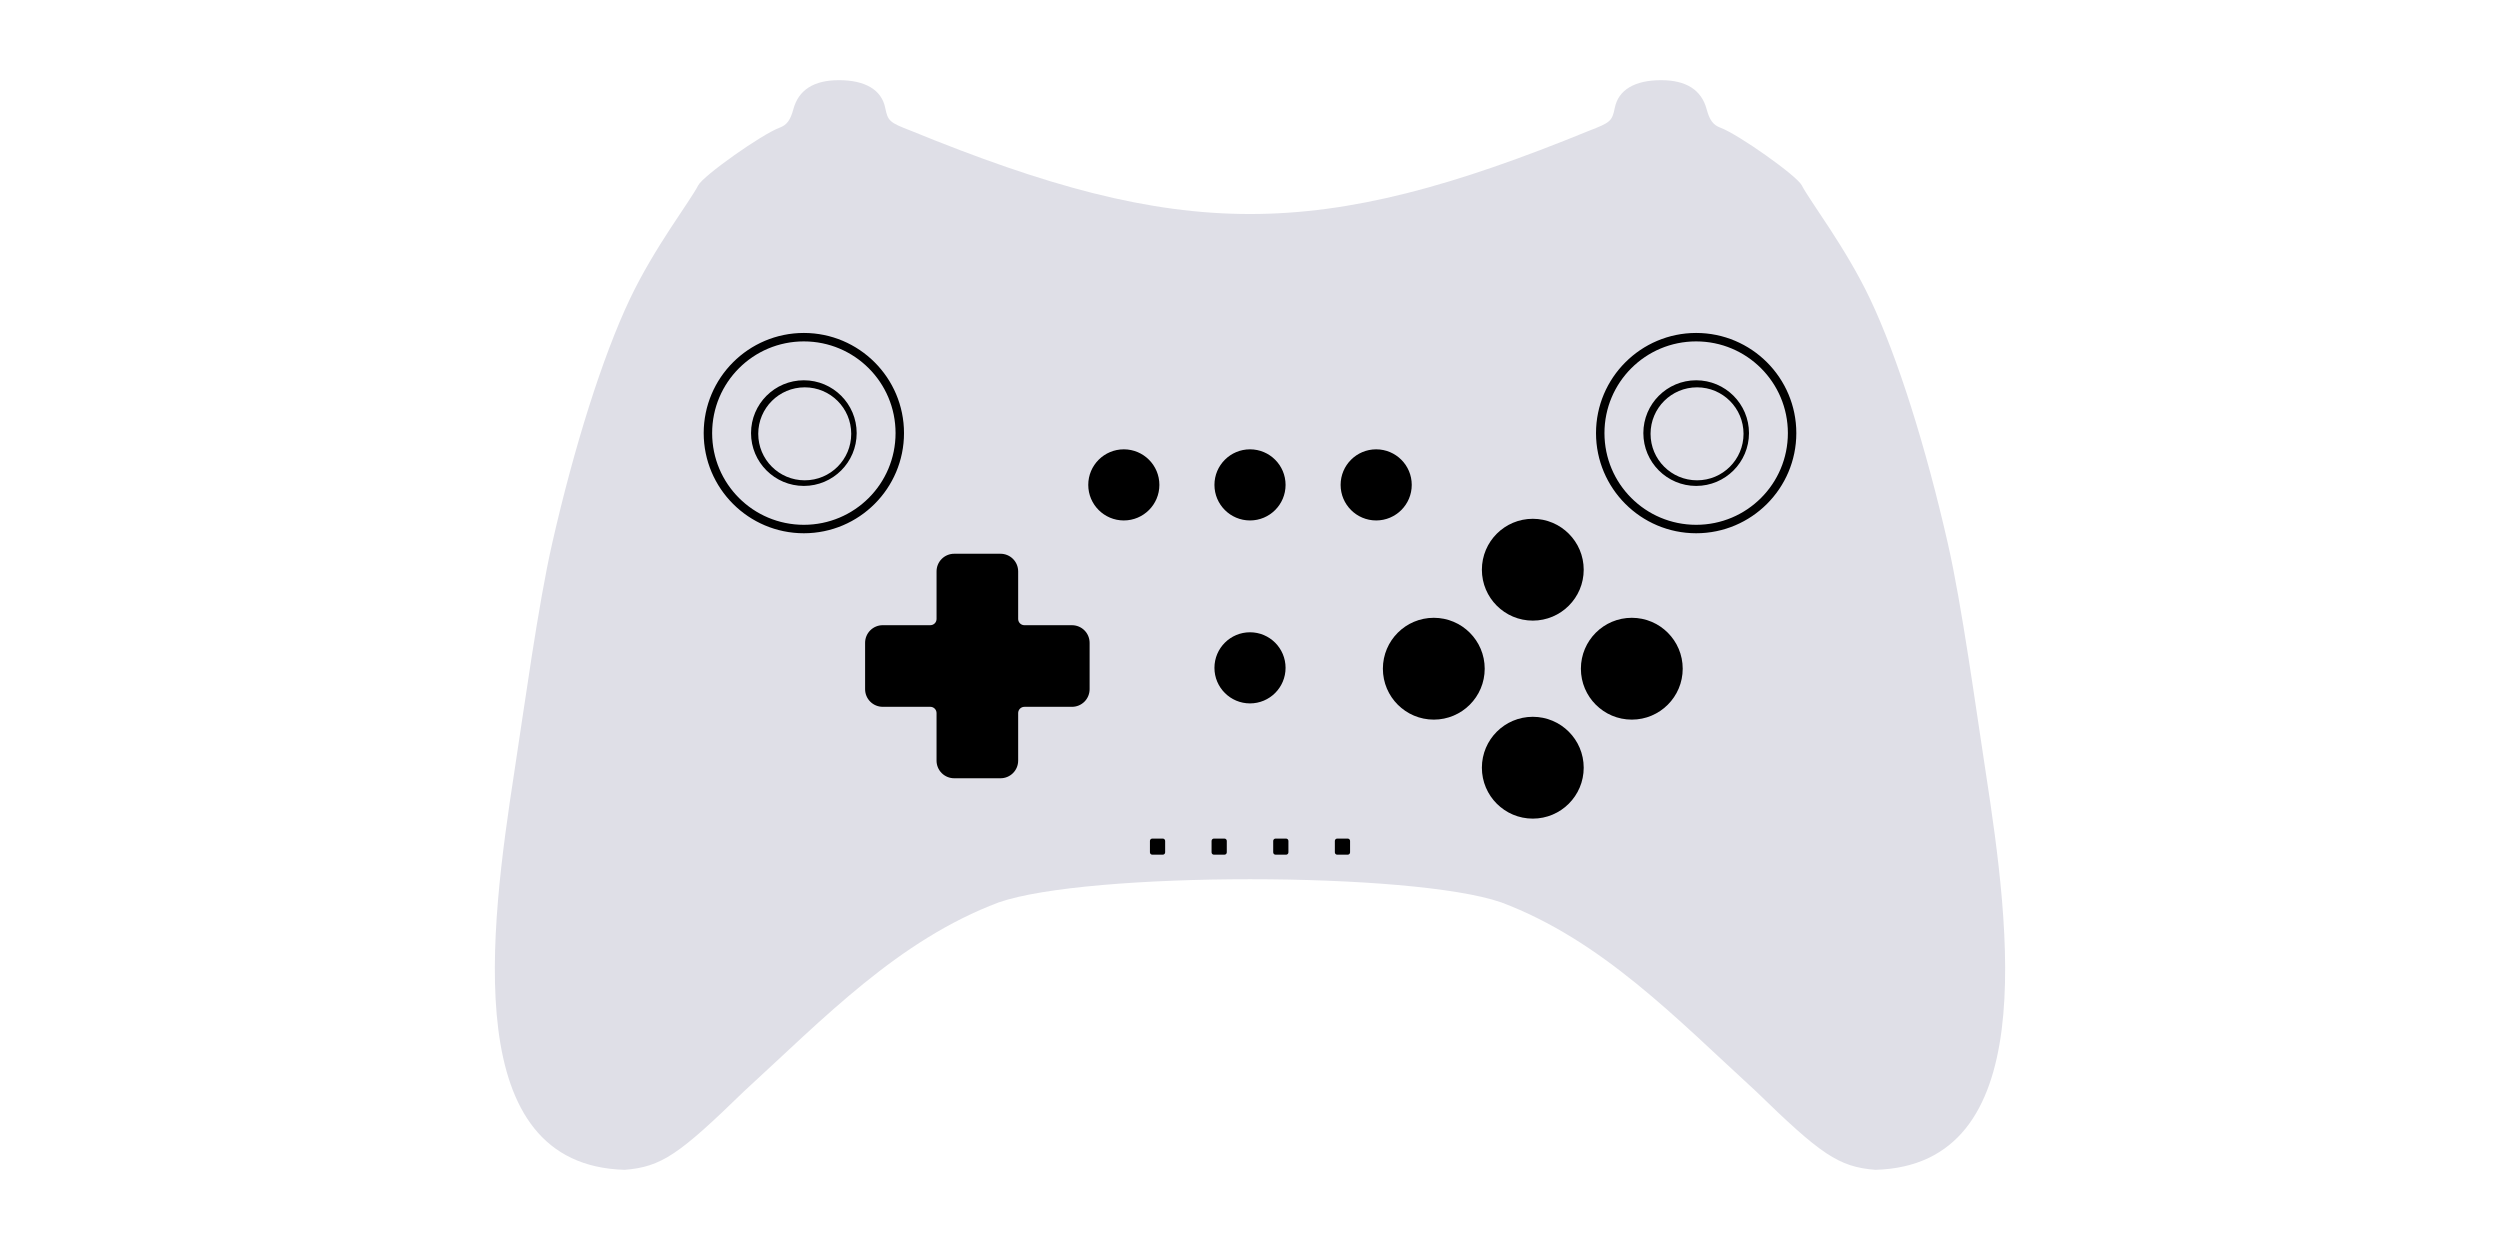
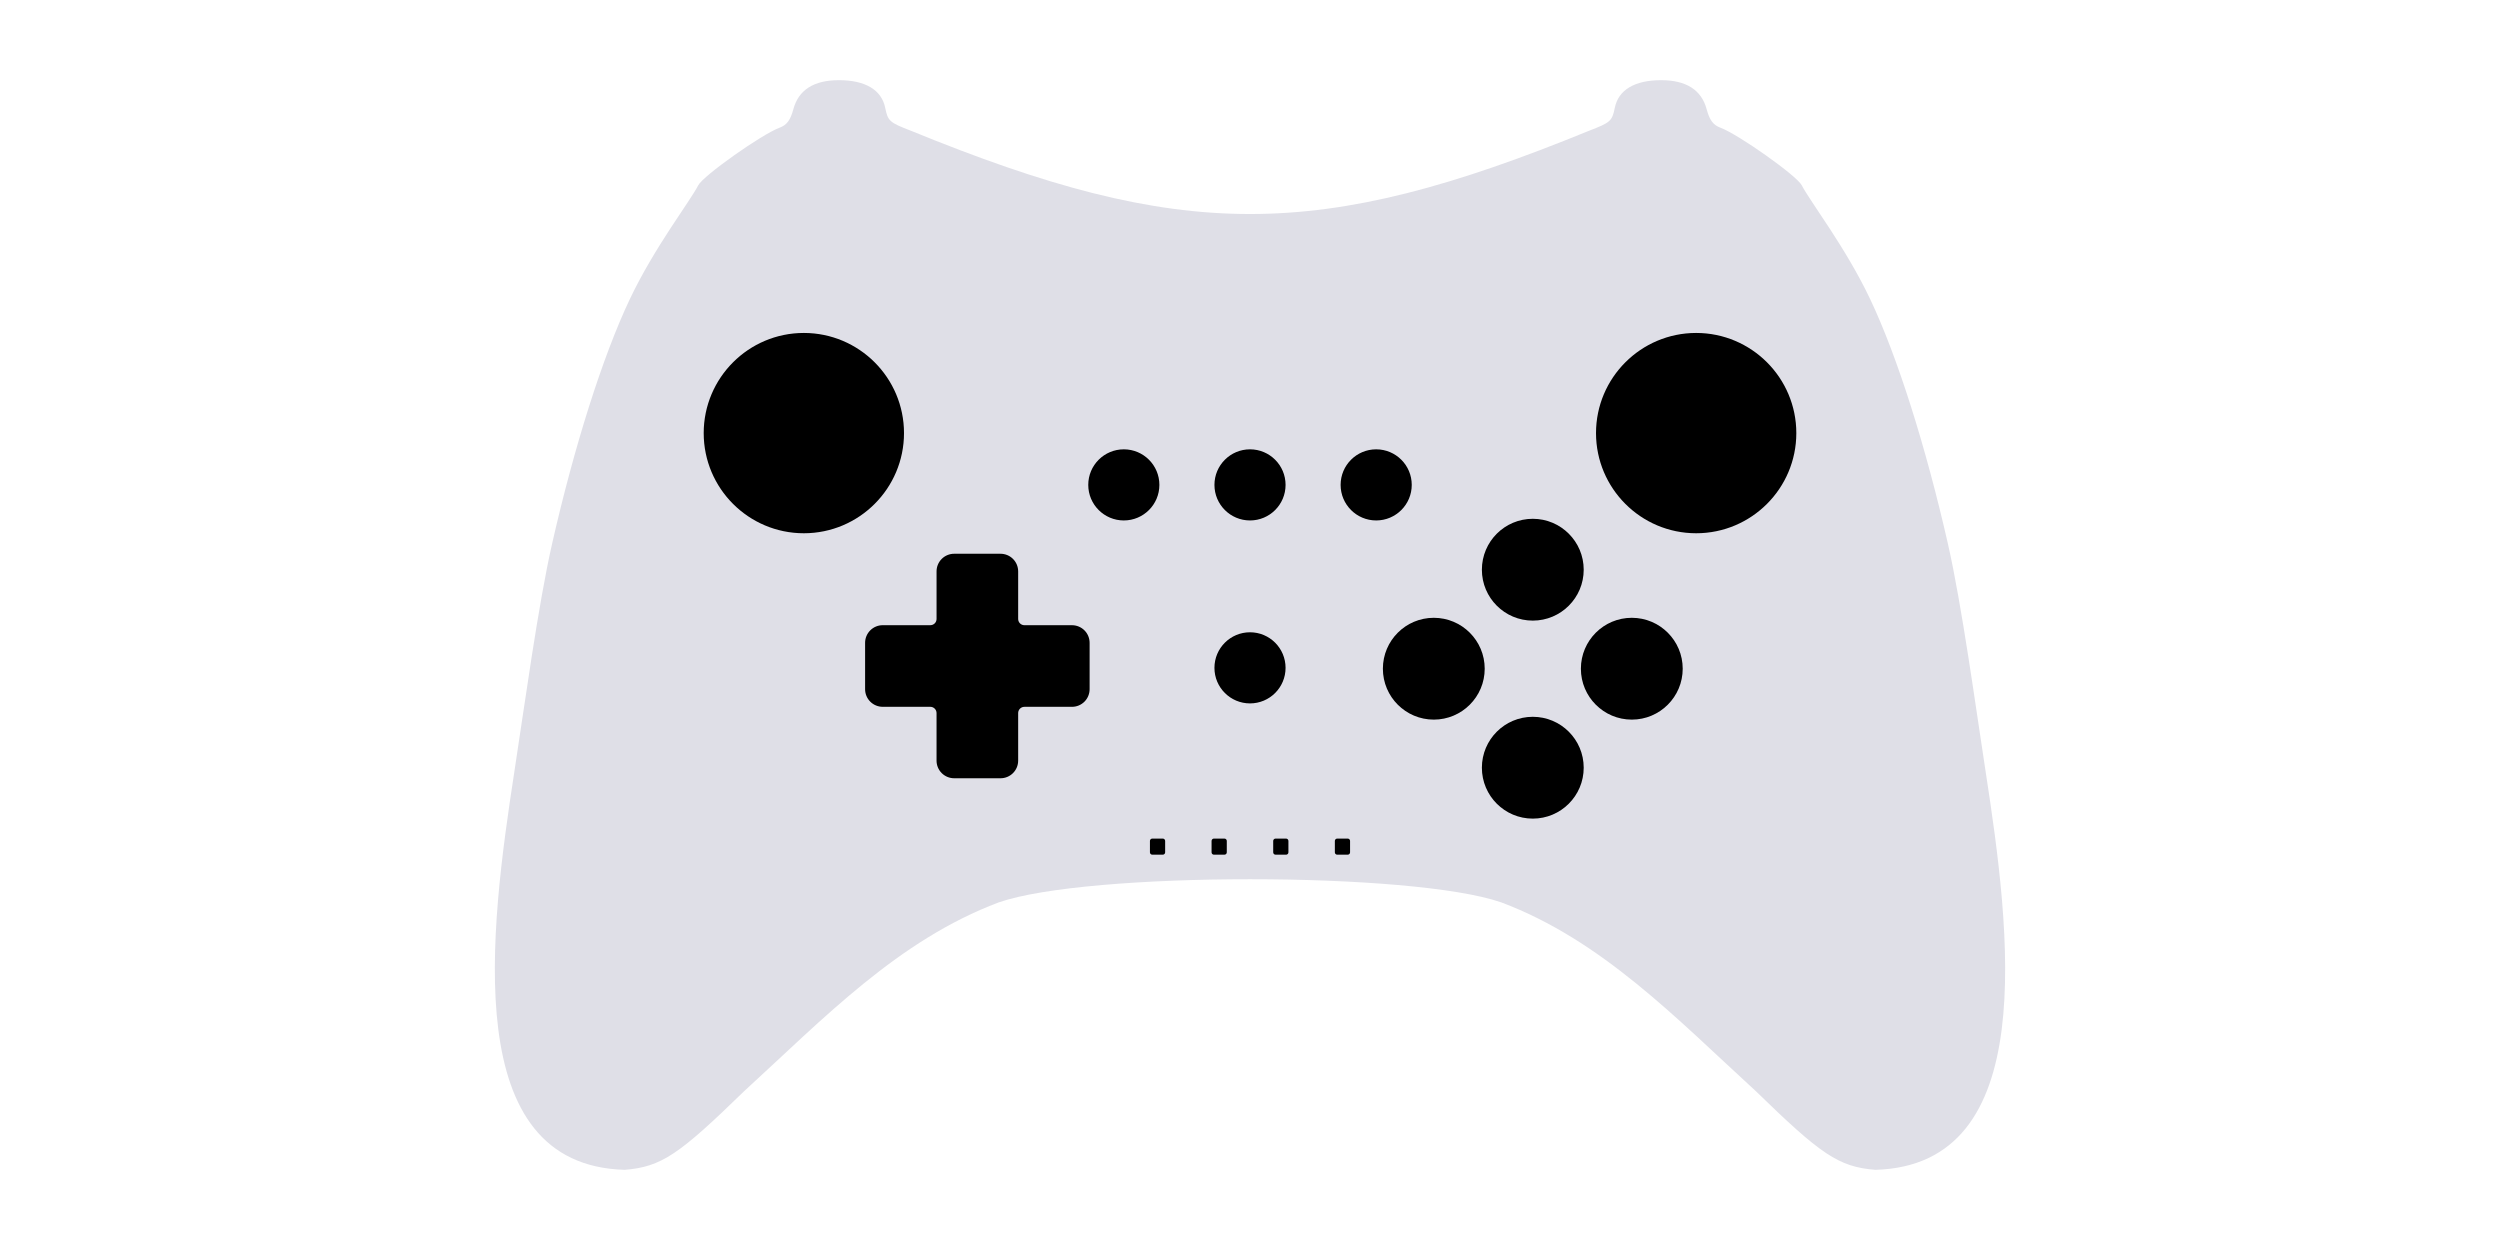
- <svg xmlns="http://www.w3.org/2000/svg" xml:space="preserve" width="1000" height="500">
-   <path d="M335.547 32.072c-10.036.007-16.123 3.885-18.205 11.618-1.182 4.388-2.623 6.327-5.52 7.394-7.153 2.634-30.574 19.226-32.526 23.04-3.27 6.391-17.467 24.7-27.328 45.45-10.957 23.06-22.336 59.265-31.097 97.776-5.643 24.808-11.182 65.704-15.056 90.847-10.024 65.05-21.974 157.881 44.03 159.732 14.782-1.16 21.854-6.205 47.873-31.512 31.856-29.163 61.589-60.354 101.794-75.47 35.568-12.344 165.422-12.34 200.976 0 40.205 15.116 69.938 46.307 101.794 75.47 26.02 25.307 33.091 30.351 47.872 31.512 66.005-1.85 54.055-94.683 44.031-159.732-3.874-25.143-9.413-66.04-15.056-90.847-8.761-38.511-20.14-74.716-31.097-97.776-9.86-20.75-24.058-39.059-27.328-45.45-1.952-3.814-25.373-20.406-32.526-23.04-2.897-1.067-4.338-3.006-5.52-7.394-2.082-7.733-8.17-11.611-18.205-11.618-10.566-.008-17.09 3.881-18.536 11.059-1.065 5.292-1.72 5.872-10.2 9.133-108.718 44.473-162.803 44.437-271.434 0-8.48-3.26-9.135-3.84-10.2-9.133-1.446-7.178-7.97-11.067-18.536-11.06" style="display:inline;fill:#dfdfe7;stroke-width:5.302;fill-opacity:1" />
-   <path d="M381.7 221.5a7.05 7.05 0 0 0-7.078 7.083v19.002a2.49 2.49 0 0 1-2.497 2.492h-19.002a7.05 7.05 0 0 0-7.084 7.083v18.483a7.05 7.05 0 0 0 7.084 7.083h19.002a2.49 2.49 0 0 1 2.492 2.492v19.002a7.05 7.05 0 0 0 7.083 7.084h18.488a7.05 7.05 0 0 0 7.078-7.084v-18.997a2.49 2.49 0 0 1 2.492-2.492h19.008a7.05 7.05 0 0 0 7.078-7.083v-18.483a7.05 7.05 0 0 0-7.078-7.083h-19.003a2.49 2.49 0 0 1-2.497-2.492v-19.002a7.05 7.05 0 0 0-7.078-7.083z" style="fill:#000;fill-opacity:1;fill-rule:evenodd;stroke:none;stroke-width:3.003;stroke-miterlimit:7;paint-order:stroke markers fill" />
-   <circle cx="500.002" cy="267.138" r="14.225" style="font-variation-settings:normal;vector-effect:none;fill:#000;fill-opacity:1;fill-rule:evenodd;stroke-width:37.321;stroke-linecap:butt;stroke-linejoin:miter;stroke-miterlimit:4;stroke-dasharray:none;stroke-dashoffset:0;stroke-opacity:1;-inkscape-stroke:none;stop-color:#000" />
-   <g style="fill:#000;fill-opacity:1" transform="translate(175.423 24.792)scale(5.30194)">
-     <circle cx="61.219" cy="31.906" r="2.683" style="font-variation-settings:normal;opacity:1;vector-effect:none;fill:#000;fill-opacity:1;fill-rule:evenodd;stroke-width:7.039;stroke-linecap:butt;stroke-linejoin:miter;stroke-miterlimit:4;stroke-dasharray:none;stroke-dashoffset:0;stroke-opacity:1;-inkscape-stroke:none;stop-color:#000" />
-     <circle cx="70.738" cy="31.906" r="2.683" style="font-variation-settings:normal;opacity:1;vector-effect:none;fill:#000;fill-opacity:1;fill-rule:evenodd;stroke-width:7.039;stroke-linecap:butt;stroke-linejoin:miter;stroke-miterlimit:4;stroke-dasharray:none;stroke-dashoffset:0;stroke-opacity:1;-inkscape-stroke:none;stop-color:#000" />
-     <circle cx="-51.699" cy="31.906" r="2.683" style="font-variation-settings:normal;opacity:1;vector-effect:none;fill:#000;fill-opacity:1;fill-rule:evenodd;stroke-width:7.039;stroke-linecap:butt;stroke-linejoin:miter;stroke-miterlimit:4;stroke-dasharray:none;stroke-dashoffset:0;stroke-opacity:1;-inkscape-stroke:none;stop-color:#000" transform="scale(-1 1)" />
+ <svg xmlns="http://www.w3.org/2000/svg" xml:space="preserve" width="1000" height="500" version="1.1" id="svg15">
+   <defs id="defs15" />
+   <path d="M335.547 32.072c-10.036.007-16.123 3.885-18.205 11.618-1.182 4.388-2.623 6.327-5.52 7.394-7.153 2.634-30.574 19.226-32.526 23.04-3.27 6.391-17.467 24.7-27.328 45.45-10.957 23.06-22.336 59.265-31.097 97.776-5.643 24.808-11.182 65.704-15.056 90.847-10.024 65.05-21.974 157.881 44.03 159.732 14.782-1.16 21.854-6.205 47.873-31.512 31.856-29.163 61.589-60.354 101.794-75.47 35.568-12.344 165.422-12.34 200.976 0 40.205 15.116 69.938 46.307 101.794 75.47 26.02 25.307 33.091 30.351 47.872 31.512 66.005-1.85 54.055-94.683 44.031-159.732-3.874-25.143-9.413-66.04-15.056-90.847-8.761-38.511-20.14-74.716-31.097-97.776-9.86-20.75-24.058-39.059-27.328-45.45-1.952-3.814-25.373-20.406-32.526-23.04-2.897-1.067-4.338-3.006-5.52-7.394-2.082-7.733-8.17-11.611-18.205-11.618-10.566-.008-17.09 3.881-18.536 11.059-1.065 5.292-1.72 5.872-10.2 9.133-108.718 44.473-162.803 44.437-271.434 0-8.48-3.26-9.135-3.84-10.2-9.133-1.446-7.178-7.97-11.067-18.536-11.06" style="display:inline;fill:#dfdfe7;stroke-width:5.302;fill-opacity:1" id="path1" />
+   <path d="M381.7 221.5a7.05 7.05 0 0 0-7.078 7.083v19.002a2.49 2.49 0 0 1-2.497 2.492h-19.002a7.05 7.05 0 0 0-7.084 7.083v18.483a7.05 7.05 0 0 0 7.084 7.083h19.002a2.49 2.49 0 0 1 2.492 2.492v19.002a7.05 7.05 0 0 0 7.083 7.084h18.488a7.05 7.05 0 0 0 7.078-7.084v-18.997a2.49 2.49 0 0 1 2.492-2.492h19.008a7.05 7.05 0 0 0 7.078-7.083v-18.483a7.05 7.05 0 0 0-7.078-7.083h-19.003a2.49 2.49 0 0 1-2.497-2.492v-19.002a7.05 7.05 0 0 0-7.078-7.083z" style="fill:#000;fill-opacity:1;fill-rule:evenodd;stroke:none;stroke-width:3.003;stroke-miterlimit:7;paint-order:stroke markers fill" id="path2" />
+   <circle cx="500.002" cy="267.138" r="14.225" style="font-variation-settings:normal;vector-effect:none;fill:#000;fill-opacity:1;fill-rule:evenodd;stroke-width:37.321;stroke-linecap:butt;stroke-linejoin:miter;stroke-miterlimit:4;stroke-dasharray:none;stroke-dashoffset:0;stroke-opacity:1;-inkscape-stroke:none;stop-color:#000" id="circle2" />
+   <g style="fill:#000;fill-opacity:1" transform="translate(175.423 24.792)scale(5.30194)" id="g5">
+     <circle cx="61.219" cy="31.906" r="2.683" style="font-variation-settings:normal;opacity:1;vector-effect:none;fill:#000;fill-opacity:1;fill-rule:evenodd;stroke-width:7.039;stroke-linecap:butt;stroke-linejoin:miter;stroke-miterlimit:4;stroke-dasharray:none;stroke-dashoffset:0;stroke-opacity:1;-inkscape-stroke:none;stop-color:#000" id="circle3" />
+     <circle cx="70.738" cy="31.906" r="2.683" style="font-variation-settings:normal;opacity:1;vector-effect:none;fill:#000;fill-opacity:1;fill-rule:evenodd;stroke-width:7.039;stroke-linecap:butt;stroke-linejoin:miter;stroke-miterlimit:4;stroke-dasharray:none;stroke-dashoffset:0;stroke-opacity:1;-inkscape-stroke:none;stop-color:#000" id="circle4" />
+     <circle cx="-51.699" cy="31.906" r="2.683" style="font-variation-settings:normal;opacity:1;vector-effect:none;fill:#000;fill-opacity:1;fill-rule:evenodd;stroke-width:7.039;stroke-linecap:butt;stroke-linejoin:miter;stroke-miterlimit:4;stroke-dasharray:none;stroke-dashoffset:0;stroke-opacity:1;-inkscape-stroke:none;stop-color:#000" transform="scale(-1 1)" id="circle5" />
  </g>
-   <g style="fill:#000;fill-opacity:1" transform="translate(559.755 209.246)scale(.91162)">
-     <circle cx="15.096" cy="63.884" r="22.338" style="font-variation-settings:normal;vector-effect:none;fill:#000;fill-opacity:1;fill-rule:evenodd;stroke-width:44.661;stroke-linecap:butt;stroke-linejoin:miter;stroke-miterlimit:4;stroke-dasharray:none;stroke-dashoffset:0;stroke-opacity:1;-inkscape-stroke:none;stop-color:#000" />
-     <circle cx="-101.977" cy="63.884" r="22.338" style="font-variation-settings:normal;vector-effect:none;fill:#000;fill-opacity:1;fill-rule:evenodd;stroke-width:44.661;stroke-linecap:butt;stroke-linejoin:miter;stroke-miterlimit:4;stroke-dasharray:none;stroke-dashoffset:0;stroke-opacity:1;-inkscape-stroke:none;stop-color:#000" transform="scale(-1 1)" />
-     <circle cx="20.443" cy="-58.536" r="22.338" style="font-variation-settings:normal;vector-effect:none;fill:#000;fill-opacity:1;fill-rule:evenodd;stroke-width:44.661;stroke-linecap:butt;stroke-linejoin:miter;stroke-miterlimit:4;stroke-dasharray:none;stroke-dashoffset:0;stroke-opacity:1;-inkscape-stroke:none;stop-color:#000" transform="rotate(90)" />
-     <circle cx="-107.324" cy="-58.536" r="22.338" style="font-variation-settings:normal;vector-effect:none;fill:#000;fill-opacity:1;fill-rule:evenodd;stroke-width:44.661;stroke-linecap:butt;stroke-linejoin:miter;stroke-miterlimit:4;stroke-dasharray:none;stroke-dashoffset:0;stroke-opacity:1;-inkscape-stroke:none;stop-color:#000" transform="scale(1 -1)rotate(90)" />
+   <g style="fill:#000;fill-opacity:1" transform="translate(559.755 209.246)scale(.91162)" id="g9">
+     <circle cx="15.096" cy="63.884" r="22.338" style="font-variation-settings:normal;vector-effect:none;fill:#000;fill-opacity:1;fill-rule:evenodd;stroke-width:44.661;stroke-linecap:butt;stroke-linejoin:miter;stroke-miterlimit:4;stroke-dasharray:none;stroke-dashoffset:0;stroke-opacity:1;-inkscape-stroke:none;stop-color:#000" id="circle6" />
+     <circle cx="-101.977" cy="63.884" r="22.338" style="font-variation-settings:normal;vector-effect:none;fill:#000;fill-opacity:1;fill-rule:evenodd;stroke-width:44.661;stroke-linecap:butt;stroke-linejoin:miter;stroke-miterlimit:4;stroke-dasharray:none;stroke-dashoffset:0;stroke-opacity:1;-inkscape-stroke:none;stop-color:#000" transform="scale(-1 1)" id="circle7" />
+     <circle cx="20.443" cy="-58.536" r="22.338" style="font-variation-settings:normal;vector-effect:none;fill:#000;fill-opacity:1;fill-rule:evenodd;stroke-width:44.661;stroke-linecap:butt;stroke-linejoin:miter;stroke-miterlimit:4;stroke-dasharray:none;stroke-dashoffset:0;stroke-opacity:1;-inkscape-stroke:none;stop-color:#000" transform="rotate(90)" id="circle8" />
+     <circle cx="-107.324" cy="-58.536" r="22.338" style="font-variation-settings:normal;vector-effect:none;fill:#000;fill-opacity:1;fill-rule:evenodd;stroke-width:44.661;stroke-linecap:butt;stroke-linejoin:miter;stroke-miterlimit:4;stroke-dasharray:none;stroke-dashoffset:0;stroke-opacity:1;-inkscape-stroke:none;stop-color:#000" transform="scale(1 -1)rotate(90)" id="circle9" />
  </g>
-   <g style="fill:#000;fill-opacity:1" transform="translate(175.423 24.792)scale(5.30194)">
-     <rect width="1.148" height="1.215" x="53.669" y="58.59" ry=".177" style="opacity:1;fill:#000;fill-opacity:1" />
-     <rect width="1.148" height="1.215" x="58.319" y="58.59" ry=".177" style="opacity:1;fill:#000;fill-opacity:1" />
-     <rect width="1.148" height="1.215" x="62.969" y="58.59" ry=".177" style="opacity:1;fill:#000;fill-opacity:1" />
-     <rect width="1.148" height="1.215" x="67.62" y="58.59" ry=".177" style="opacity:1;fill:#000;fill-opacity:1" />
+   <g style="fill:#000;fill-opacity:1" transform="translate(175.423 24.792)scale(5.30194)" id="g12">
+     <rect width="1.148" height="1.215" x="53.669" y="58.59" ry=".177" style="opacity:1;fill:#000;fill-opacity:1" id="rect9" />
+     <rect width="1.148" height="1.215" x="58.319" y="58.59" ry=".177" style="opacity:1;fill:#000;fill-opacity:1" id="rect10" />
+     <rect width="1.148" height="1.215" x="62.969" y="58.59" ry=".177" style="opacity:1;fill:#000;fill-opacity:1" id="rect11" />
+     <rect width="1.148" height="1.215" x="67.62" y="58.59" ry=".177" style="opacity:1;fill:#000;fill-opacity:1" id="rect12" />
  </g>
-   <g style="fill:#000;fill-opacity:1">
-     <path d="M704.621 584.088c-12.986 0-23.533 10.547-23.533 23.533s10.547 23.533 23.533 23.533 23.533-10.547 23.533-23.533-10.547-23.533-23.533-23.533m.393 3.142c11.45 0 20.712 9.26 20.712 20.71s-9.262 20.714-20.712 20.714-20.713-9.262-20.713-20.713c0-11.45 9.262-20.71 20.713-20.71" style="baseline-shift:baseline;display:inline;overflow:visible;vector-effect:none;fill:#000;fill-opacity:1;stop-color:#000" transform="translate(45.858 -372.28)scale(.8978)" />
-     <path d="M704.621 563C680 563 660 583 660 607.621s20 44.621 44.62 44.621c24.622 0 44.622-20 44.622-44.62 0-24.622-20-44.622-44.621-44.622m0 3.762c22.588 0 40.86 18.27 40.86 40.86 0 22.587-18.272 40.858-40.86 40.858s-40.86-18.27-40.86-40.859c0-22.588 18.272-40.86 40.86-40.86" style="baseline-shift:baseline;display:inline;overflow:visible;vector-effect:none;fill:#000;fill-opacity:1;stop-color:#000" transform="translate(45.858 -372.28)scale(.8978)" />
+   <g style="fill:#000;fill-opacity:1" id="g13">
+     <path d="M 704.621,563 C 680,563 660,583 660,607.621 c 0,24.621 20,44.621 44.62,44.621 24.622,0 44.622,-20 44.622,-44.62 0,-24.622 -20,-44.622 -44.621,-44.622" style="baseline-shift:baseline;display:inline;overflow:visible;vector-effect:none;fill:#000000;fill-opacity:1;stop-color:#000000" transform="matrix(0.8978,0,0,0.8978,45.858,-372.28)" id="path13" />
  </g>
-   <g style="fill:#000;fill-opacity:1">
-     <path d="M704.621 584.088c-12.986 0-23.533 10.547-23.533 23.533s10.547 23.533 23.533 23.533 23.533-10.547 23.533-23.533-10.547-23.533-23.533-23.533m.393 3.142c11.45 0 20.712 9.26 20.712 20.71s-9.262 20.714-20.712 20.714-20.713-9.262-20.713-20.713c0-11.45 9.262-20.71 20.713-20.71" style="baseline-shift:baseline;display:inline;overflow:visible;vector-effect:none;fill:#000;fill-opacity:1;stop-color:#000" transform="translate(-311.068 -372.28)scale(.8978)" />
-     <path d="M704.621 563C680 563 660 583 660 607.621s20 44.621 44.62 44.621c24.622 0 44.622-20 44.622-44.62 0-24.622-20-44.622-44.621-44.622m0 3.762c22.588 0 40.86 18.27 40.86 40.86 0 22.587-18.272 40.858-40.86 40.858s-40.86-18.27-40.86-40.859c0-22.588 18.272-40.86 40.86-40.86" style="baseline-shift:baseline;display:inline;overflow:visible;vector-effect:none;fill:#000;fill-opacity:1;stop-color:#000" transform="translate(-311.068 -372.28)scale(.8978)" />
+   <g style="fill:#000;fill-opacity:1" id="g15">
+     <path d="M 704.621,563 C 680,563 660,583 660,607.621 c 0,24.621 20,44.621 44.62,44.621 24.622,0 44.622,-20 44.622,-44.62 0,-24.622 -20,-44.622 -44.621,-44.622" style="baseline-shift:baseline;display:inline;overflow:visible;vector-effect:none;fill:#000000;fill-opacity:1;stop-color:#000000" transform="matrix(0.8978,0,0,0.8978,-311.068,-372.28)" id="path15" />
  </g>
</svg>
